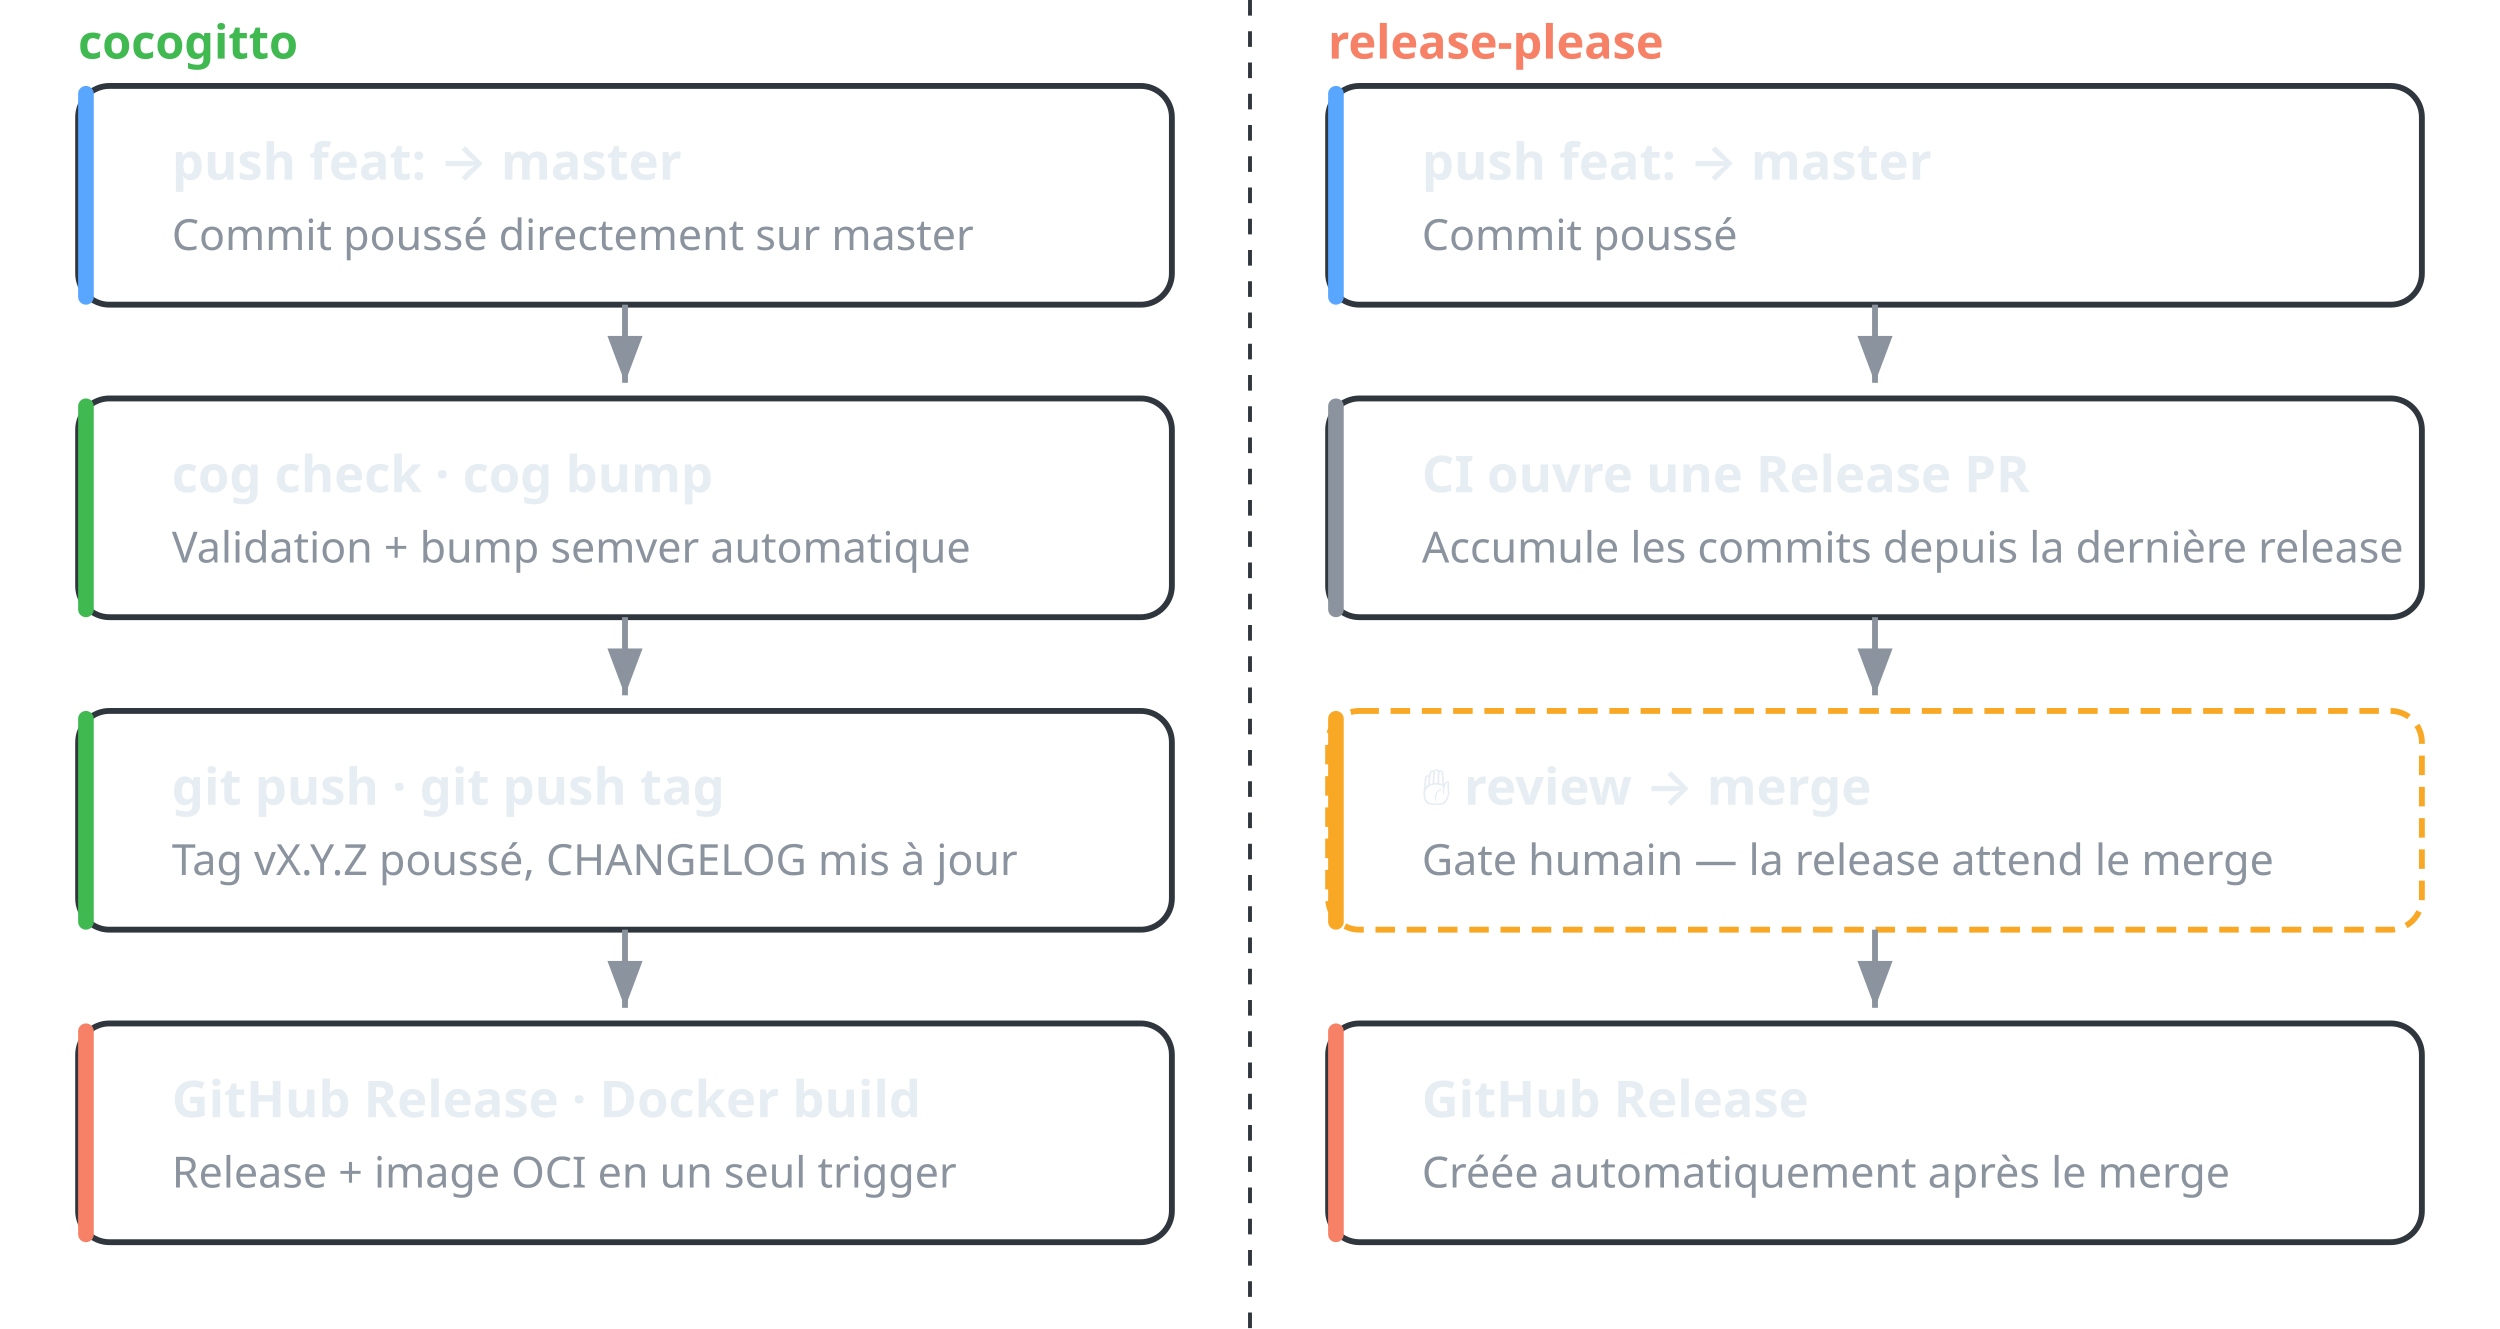
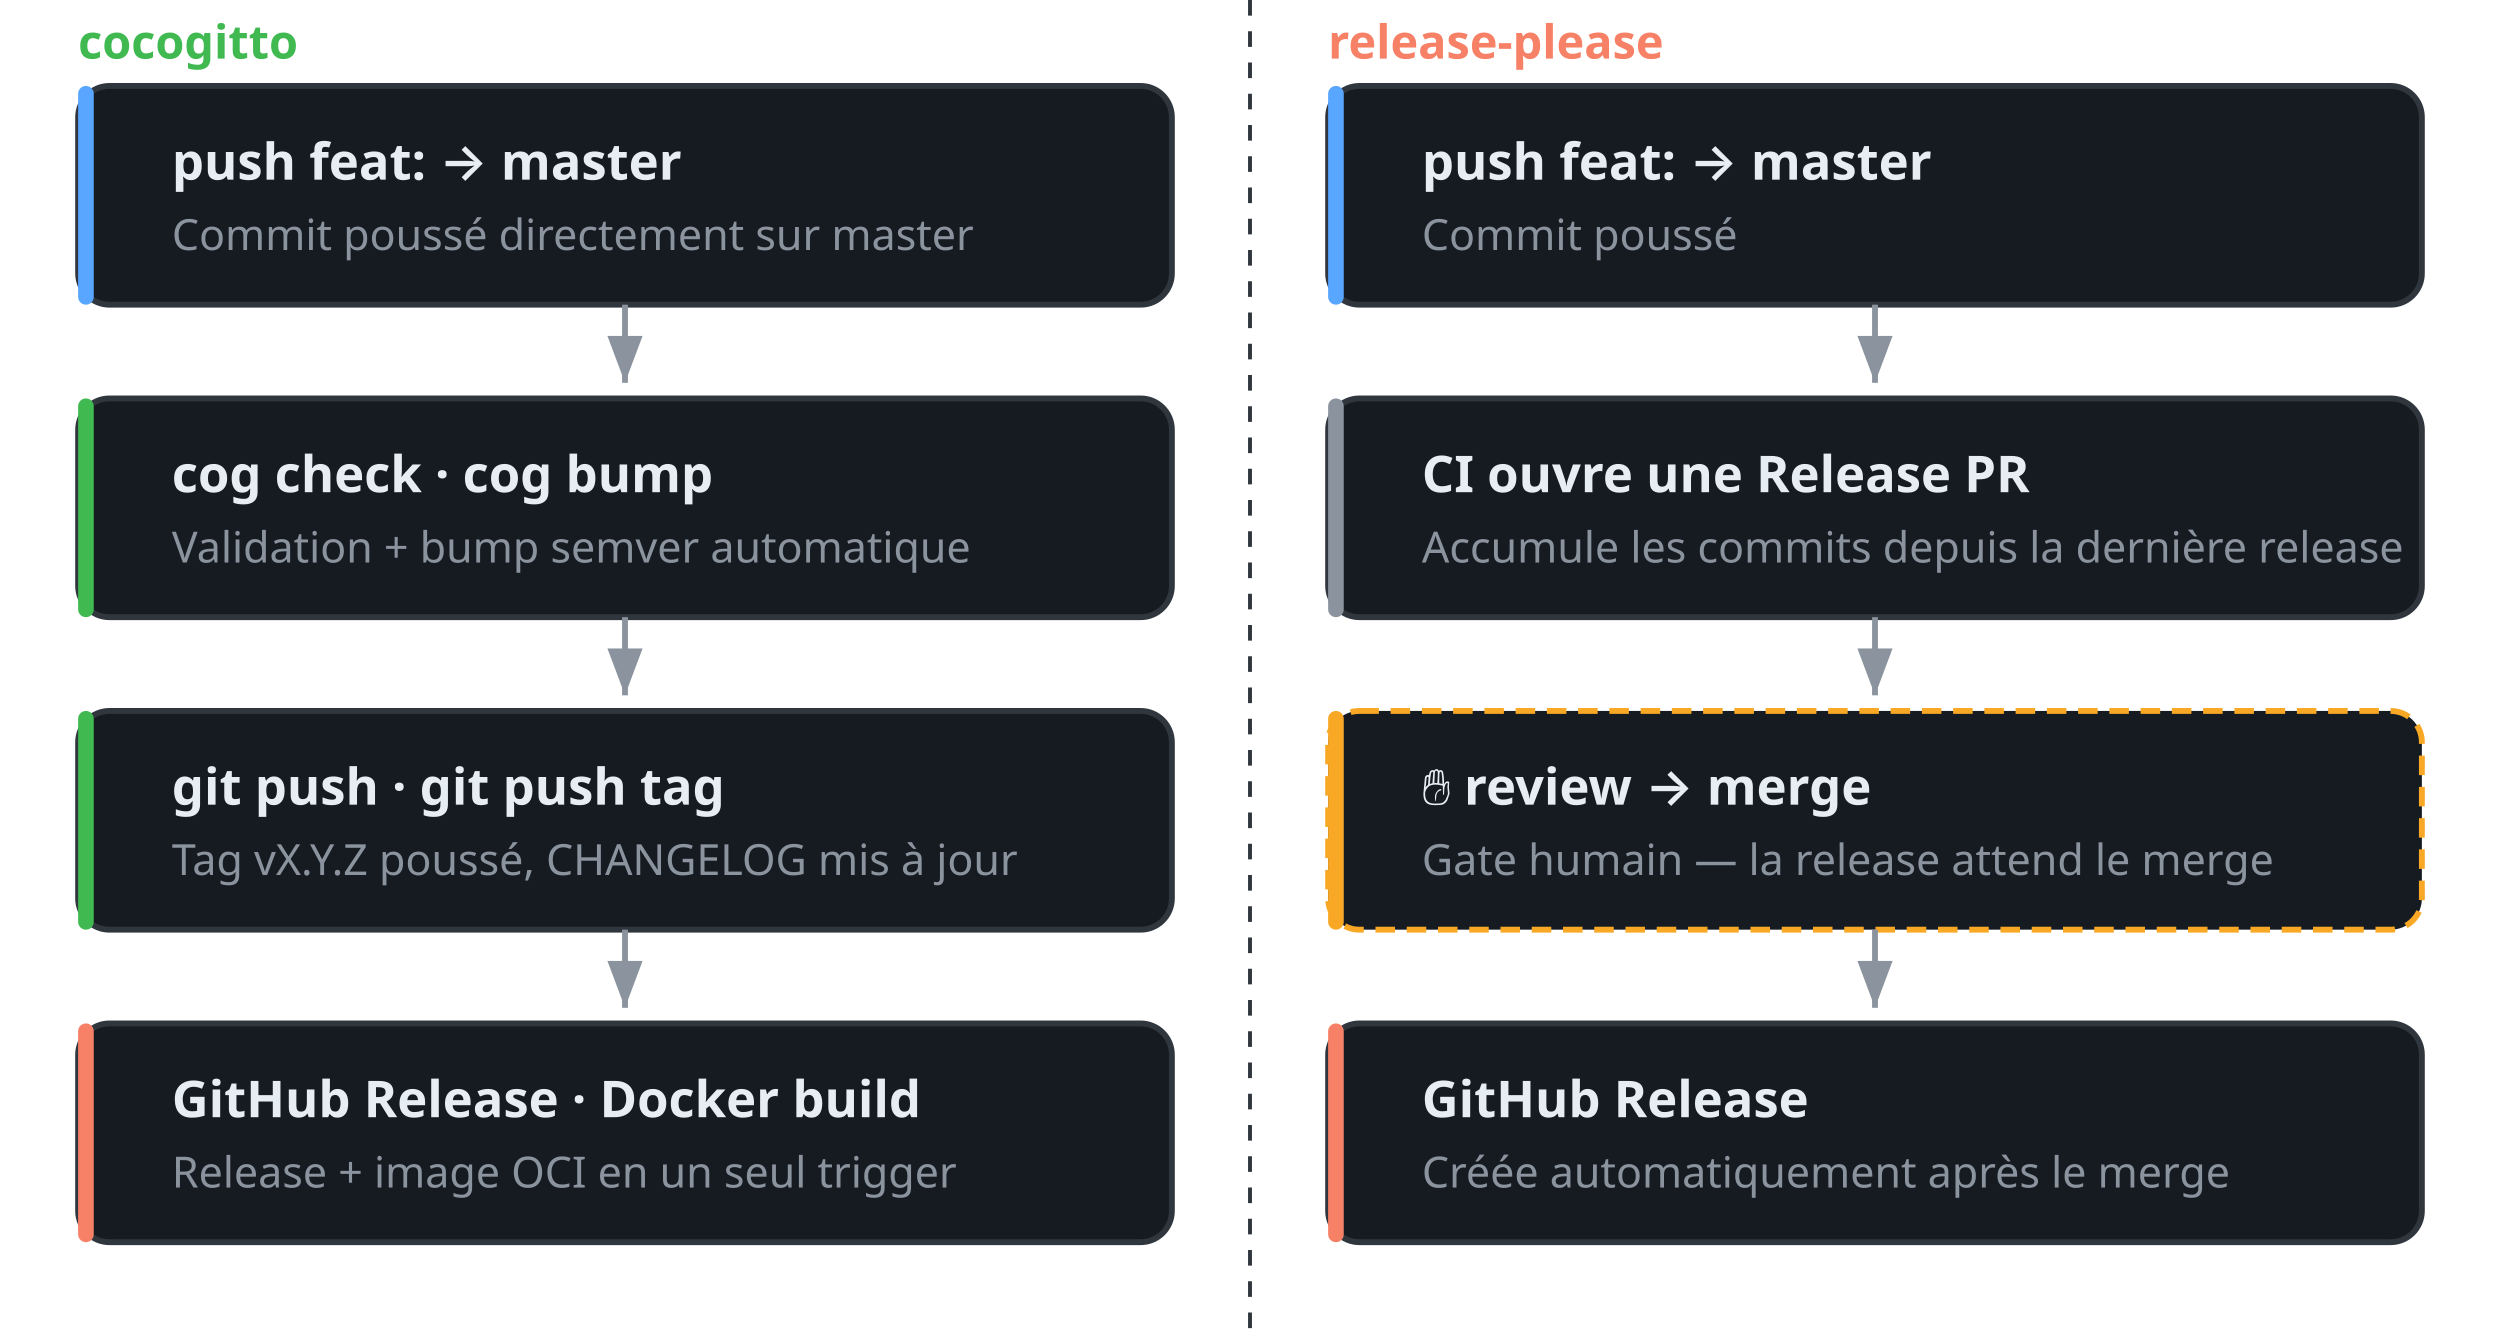
<svg xmlns="http://www.w3.org/2000/svg" width="640" height="340" viewBox="0 0 640 340" font-family="'Segoe UI', system-ui, -apple-system, BlinkMacSystemFont, sans-serif">
  <defs>
    <marker id="arr" markerWidth="8" markerHeight="6" refX="8" refY="3" orient="auto">
      <polygon points="0 0, 8 3, 0 6" fill="#8b949e" />
    </marker>
  </defs>
  <text x="20" y="15" font-size="12" fill="#3fb950" font-weight="700">cocogitto</text>
  <text x="340" y="15" font-size="12" fill="#f78166" font-weight="700">release-please</text>
  <line x1="320" y1="0" x2="320" y2="340" stroke="#30363d" stroke-width="1" stroke-dasharray="4,4" />
-   <rect x="20" y="22" width="280" height="56" fill="none" rx="8" stroke="#30363d" stroke-width="1.5" />
+   <rect x="20" y="22" width="280" height="56" fill="#161b22" rx="8" stroke="#30363d" stroke-width="1.5" />
  <rect x="20" y="22" width="4" height="56" fill="#58a6ff" rx="2" />
  <text x="44" y="46" font-size="13" fill="#e6edf3" font-weight="600">push feat: → master</text>
  <text x="44" y="64" font-size="11" fill="#8b949e">Commit poussé directement sur master</text>
  <line x1="160" y1="78" x2="160" y2="98" stroke="#8b949e" stroke-width="1.5" marker-end="url(#arr)" />
-   <rect x="20" y="102" width="280" height="56" fill="none" rx="8" stroke="#30363d" stroke-width="1.5" />
+   <rect x="20" y="102" width="280" height="56" fill="#161b22" rx="8" stroke="#30363d" stroke-width="1.5" />
  <rect x="20" y="102" width="4" height="56" fill="#3fb950" rx="2" />
  <text x="44" y="126" font-size="13" fill="#e6edf3" font-weight="600">cog check · cog bump</text>
  <text x="44" y="144" font-size="11" fill="#8b949e">Validation + bump semver automatique</text>
  <line x1="160" y1="158" x2="160" y2="178" stroke="#8b949e" stroke-width="1.5" marker-end="url(#arr)" />
-   <rect x="20" y="182" width="280" height="56" fill="none" rx="8" stroke="#30363d" stroke-width="1.5" />
+   <rect x="20" y="182" width="280" height="56" fill="#161b22" rx="8" stroke="#30363d" stroke-width="1.5" />
  <rect x="20" y="182" width="4" height="56" fill="#3fb950" rx="2" />
  <text x="44" y="206" font-size="13" fill="#e6edf3" font-weight="600">git push · git push tag</text>
  <text x="44" y="224" font-size="11" fill="#8b949e">Tag vX.Y.Z poussé, CHANGELOG mis à jour</text>
  <line x1="160" y1="238" x2="160" y2="258" stroke="#8b949e" stroke-width="1.5" marker-end="url(#arr)" />
-   <rect x="20" y="262" width="280" height="56" fill="none" rx="8" stroke="#30363d" stroke-width="1.5" />
+   <rect x="20" y="262" width="280" height="56" fill="#161b22" rx="8" stroke="#30363d" stroke-width="1.5" />
  <rect x="20" y="262" width="4" height="56" fill="#f78166" rx="2" />
  <text x="44" y="286" font-size="13" fill="#e6edf3" font-weight="600">GitHub Release · Docker build</text>
  <text x="44" y="304" font-size="11" fill="#8b949e">Release + image OCI en un seul trigger</text>
-   <rect x="340" y="22" width="280" height="56" fill="none" rx="8" stroke="#30363d" stroke-width="1.5" />
+   <rect x="340" y="22" width="280" height="56" fill="#161b22" rx="8" stroke="#30363d" stroke-width="1.5" />
  <rect x="340" y="22" width="4" height="56" fill="#58a6ff" rx="2" />
  <text x="364" y="46" font-size="13" fill="#e6edf3" font-weight="600">push feat: → master</text>
  <text x="364" y="64" font-size="11" fill="#8b949e">Commit poussé</text>
  <line x1="480" y1="78" x2="480" y2="98" stroke="#8b949e" stroke-width="1.5" marker-end="url(#arr)" />
-   <rect x="340" y="102" width="280" height="56" fill="none" rx="8" stroke="#30363d" stroke-width="1.5" />
+   <rect x="340" y="102" width="280" height="56" fill="#161b22" rx="8" stroke="#30363d" stroke-width="1.5" />
  <rect x="340" y="102" width="4" height="56" fill="#8b949e" rx="2" />
  <text x="364" y="126" font-size="13" fill="#e6edf3" font-weight="600">CI ouvre une Release PR</text>
  <text x="364" y="144" font-size="11" fill="#8b949e">Accumule les commits depuis la dernière release</text>
  <line x1="480" y1="158" x2="480" y2="178" stroke="#8b949e" stroke-width="1.5" marker-end="url(#arr)" />
-   <rect x="340" y="182" width="280" height="56" fill="none" rx="8" stroke="#f9a825" stroke-width="1.5" stroke-dasharray="5,3" />
+   <rect x="340" y="182" width="280" height="56" fill="#161b22" rx="8" stroke="#f9a825" stroke-width="1.5" stroke-dasharray="5,3" />
  <rect x="340" y="182" width="4" height="56" fill="#f9a825" rx="2" />
  <text x="364" y="206" font-size="13" fill="#e6edf3" font-weight="600">✋ review → merge</text>
  <text x="364" y="224" font-size="11" fill="#8b949e">Gate humain — la release attend le merge</text>
  <line x1="480" y1="238" x2="480" y2="258" stroke="#8b949e" stroke-width="1.5" marker-end="url(#arr)" />
-   <rect x="340" y="262" width="280" height="56" fill="none" rx="8" stroke="#30363d" stroke-width="1.5" />
+   <rect x="340" y="262" width="280" height="56" fill="#161b22" rx="8" stroke="#30363d" stroke-width="1.5" />
  <rect x="340" y="262" width="4" height="56" fill="#f78166" rx="2" />
  <text x="364" y="286" font-size="13" fill="#e6edf3" font-weight="600">GitHub Release</text>
  <text x="364" y="304" font-size="11" fill="#8b949e">Créée automatiquement après le merge</text>
</svg>
